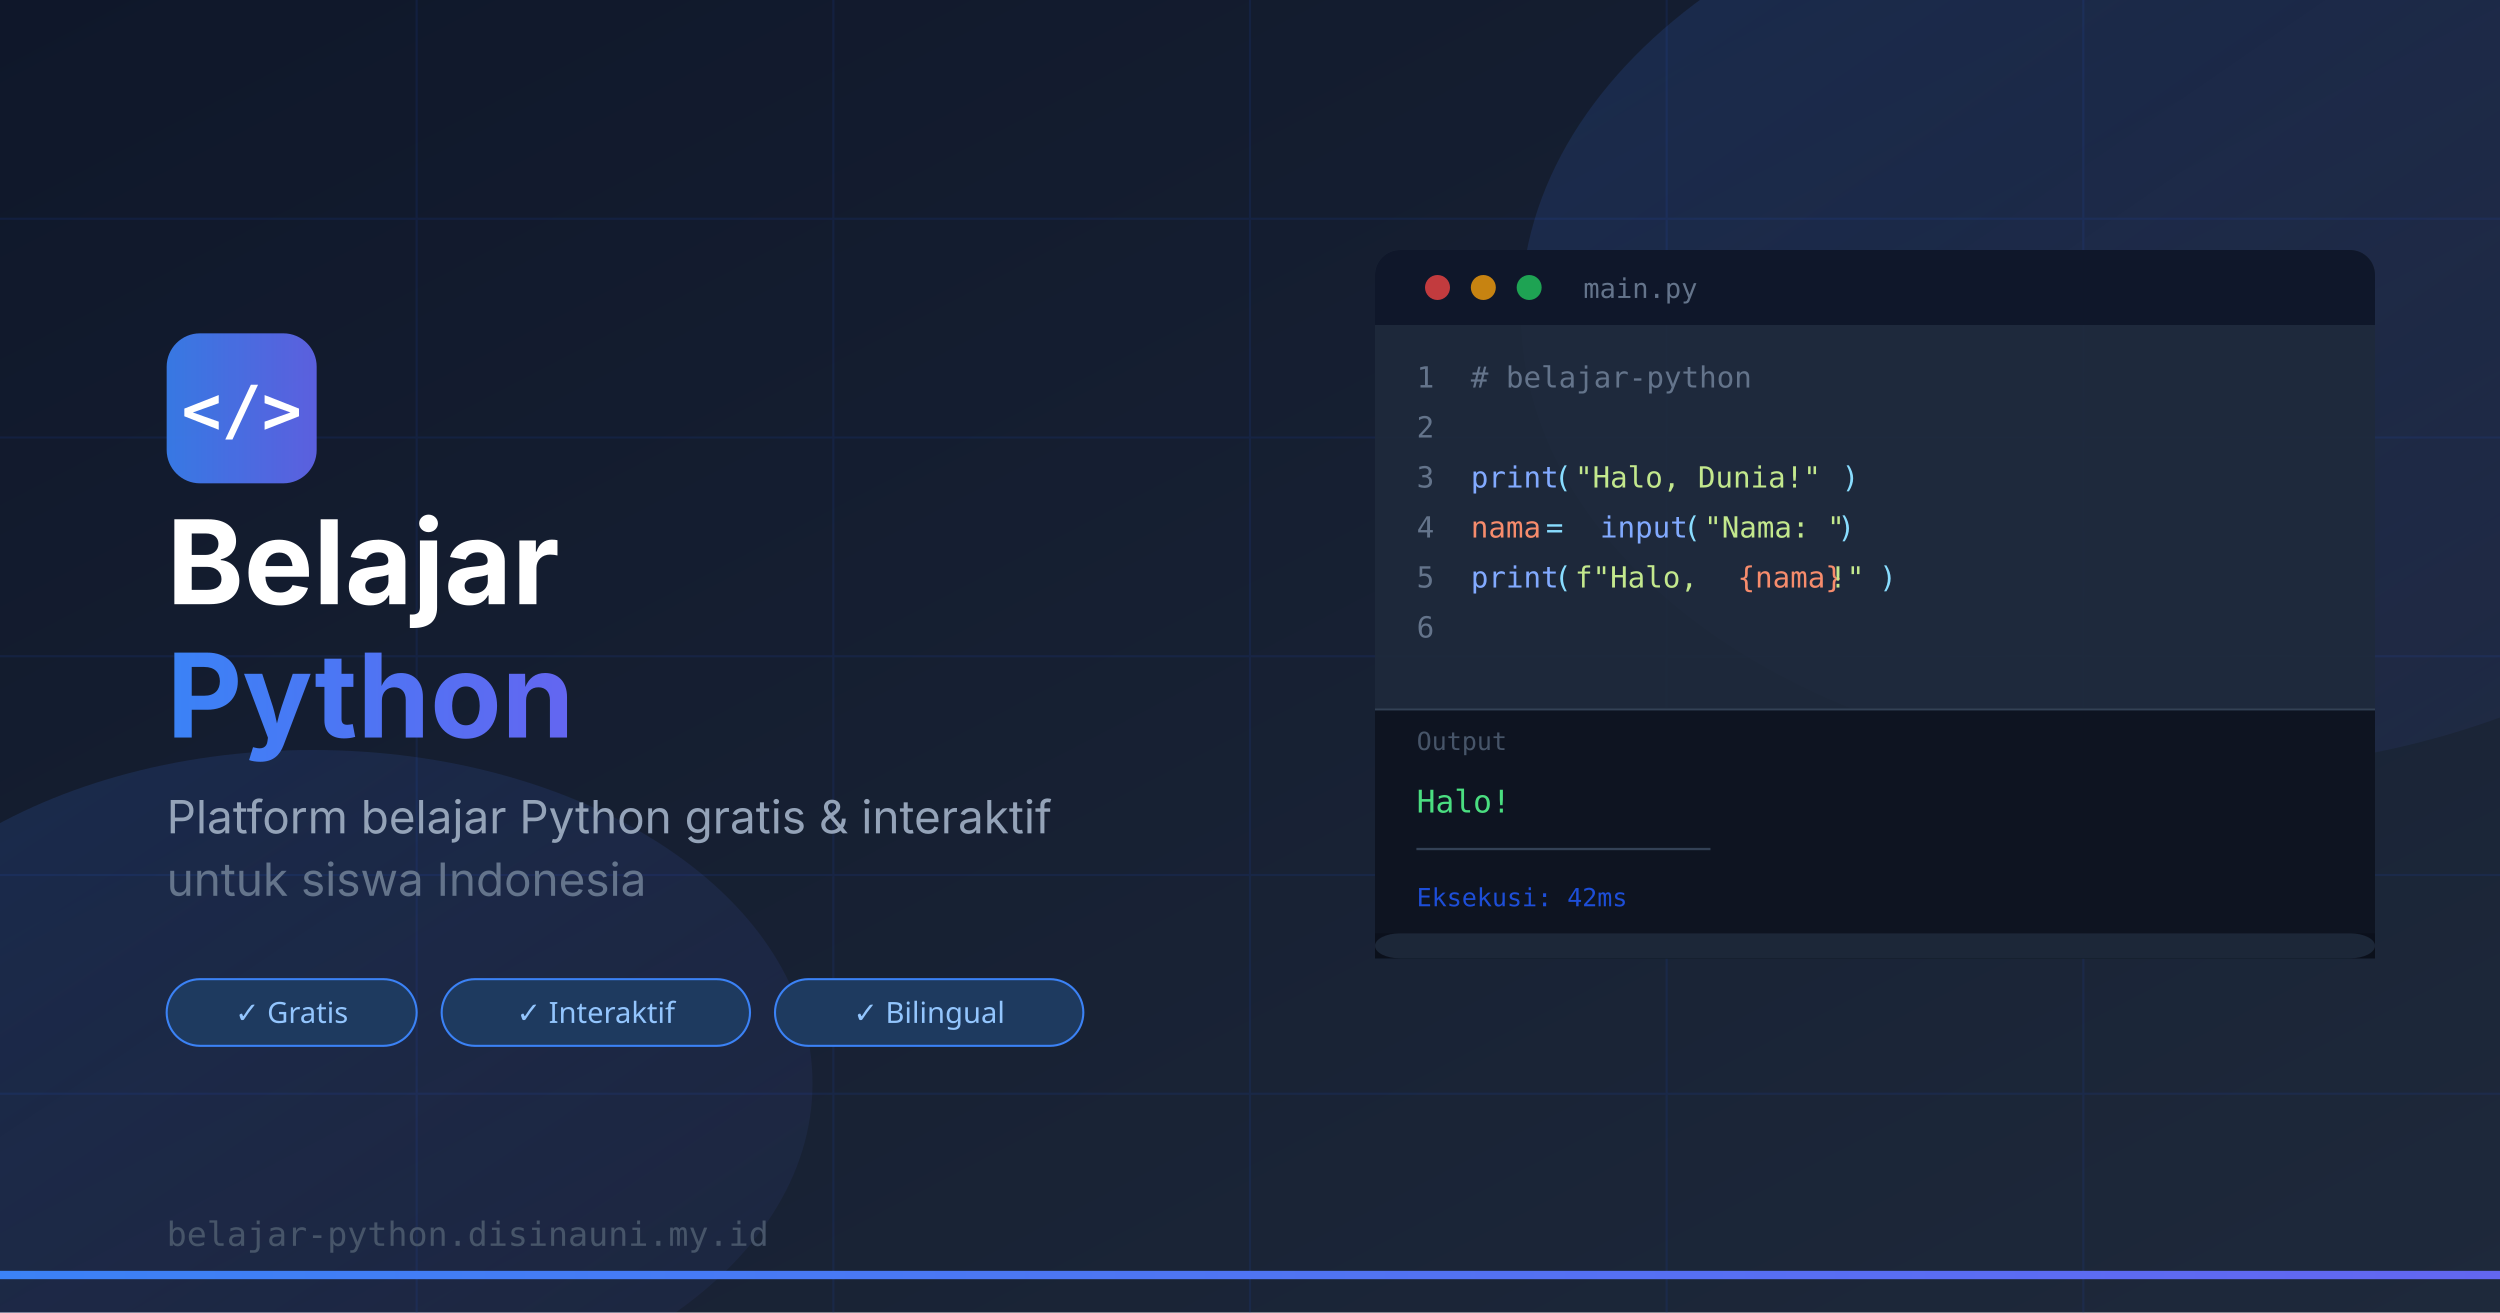
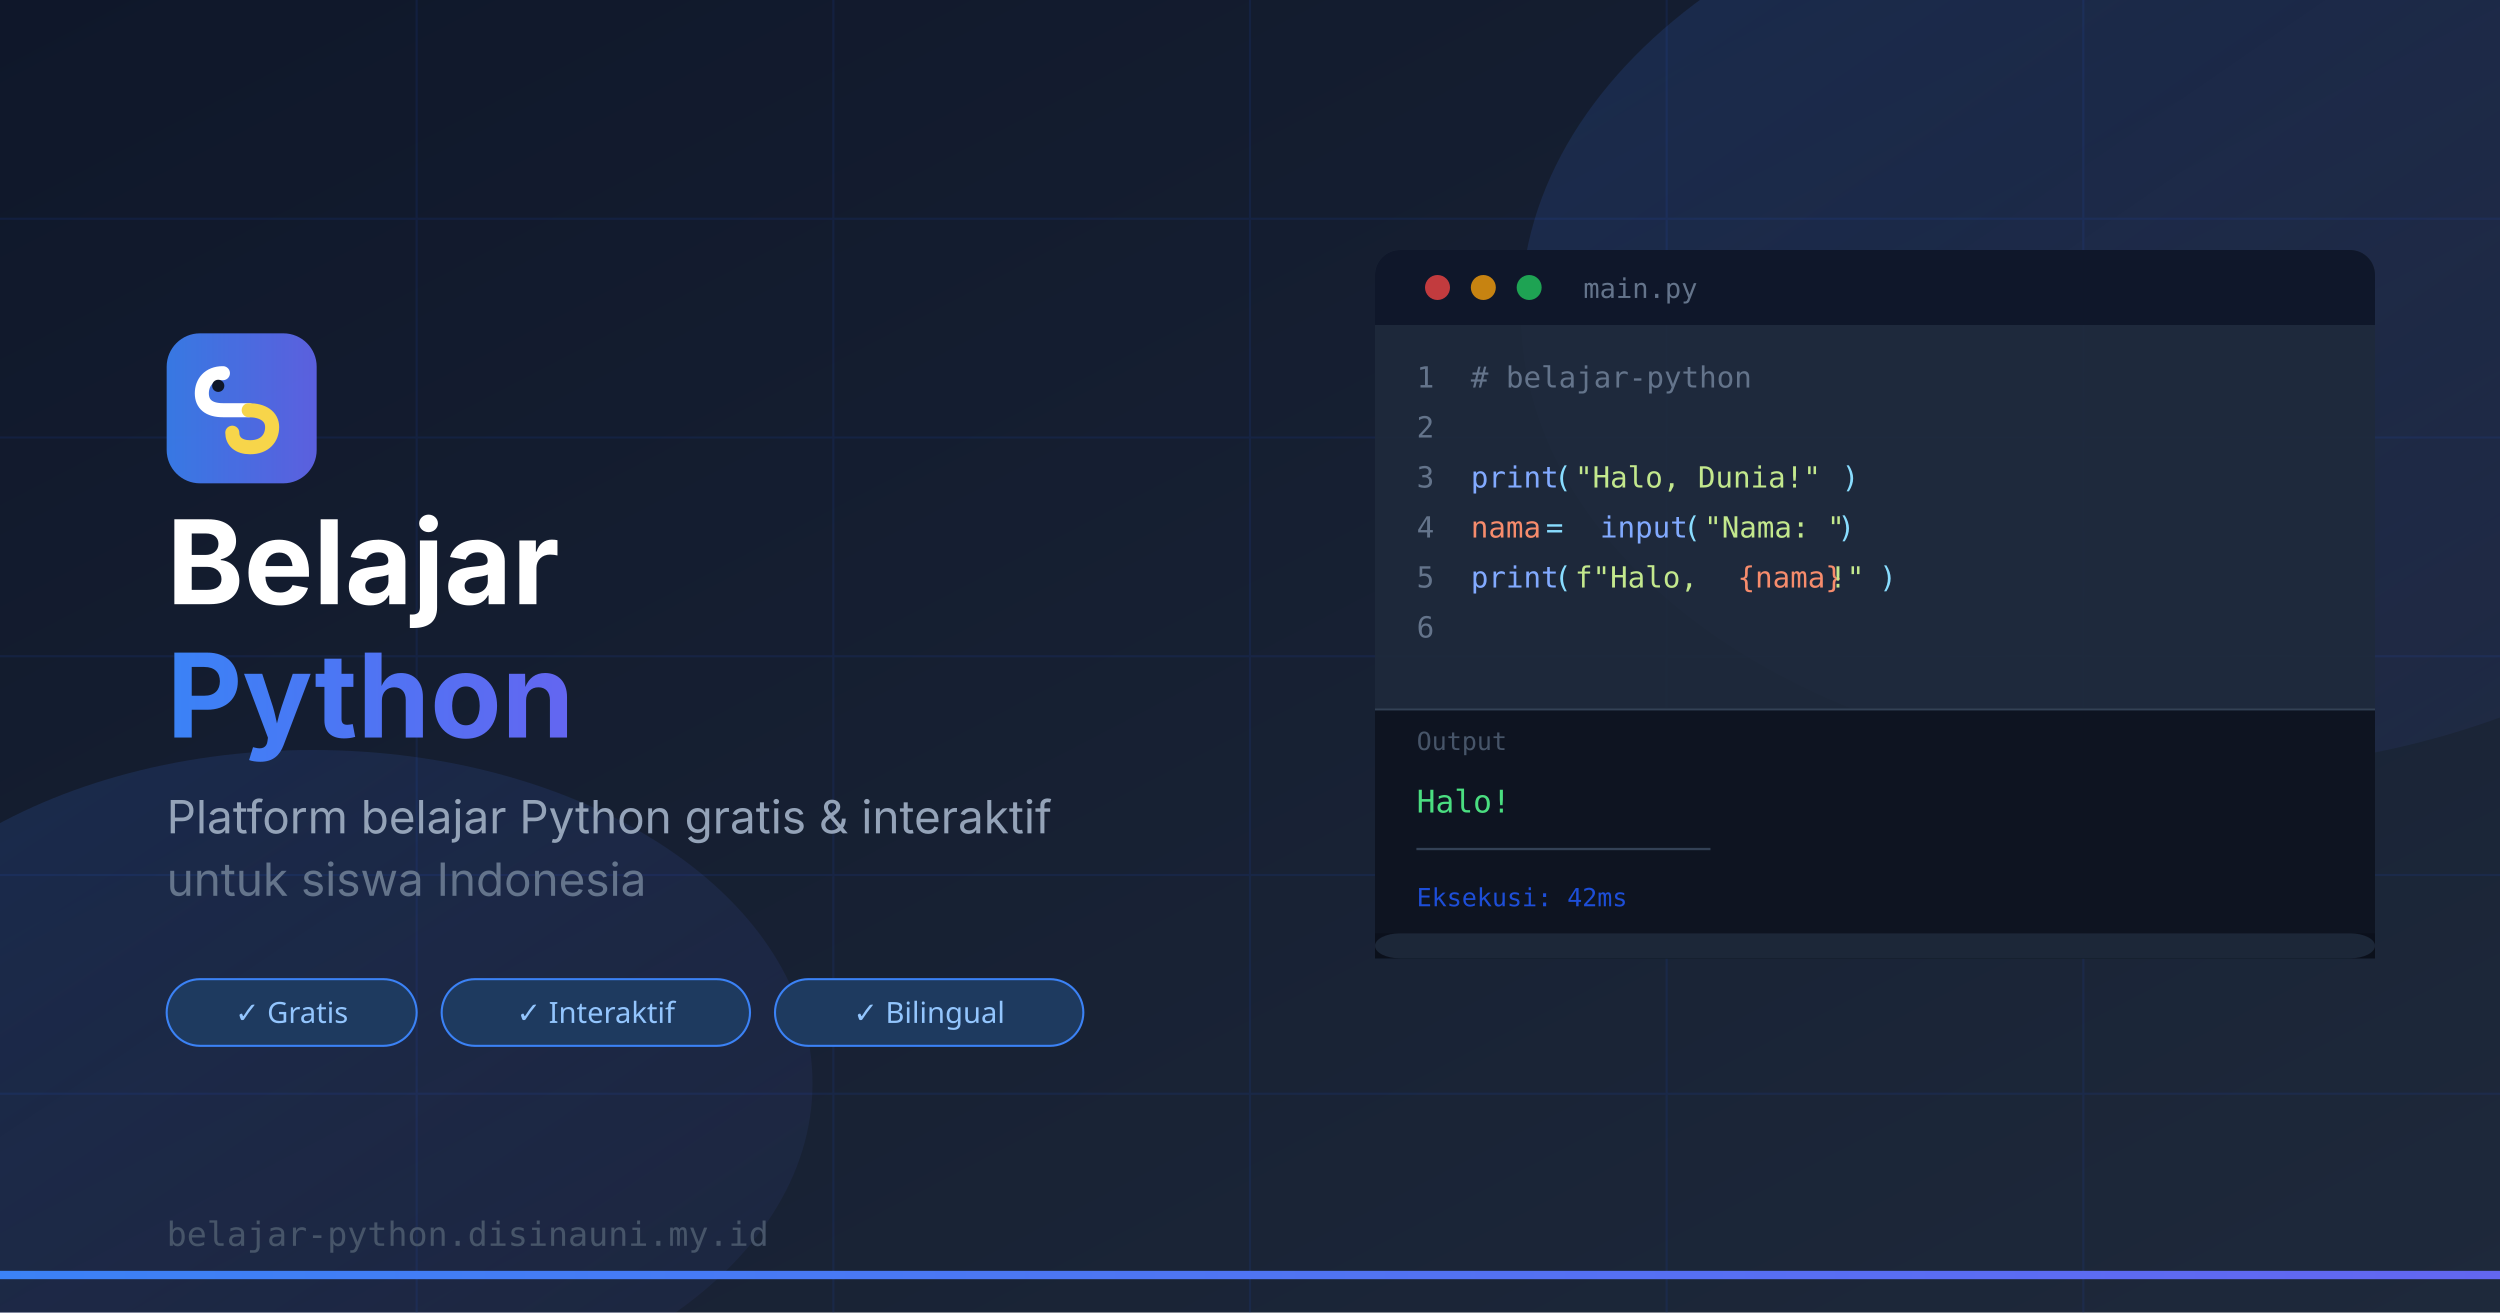
<svg xmlns="http://www.w3.org/2000/svg" width="1200" height="630" viewBox="0 0 1200 630">
  <defs>
    <linearGradient id="bg" x1="0%" y1="0%" x2="100%" y2="100%">
      <stop offset="0%" style="stop-color:#0f172a" />
      <stop offset="100%" style="stop-color:#1e293b" />
    </linearGradient>
    <linearGradient id="accent" x1="0%" y1="0%" x2="100%" y2="0%">
      <stop offset="0%" style="stop-color:#3b82f6" />
      <stop offset="100%" style="stop-color:#6366f1" />
    </linearGradient>
    <linearGradient id="glow" x1="0%" y1="0%" x2="100%" y2="100%">
      <stop offset="0%" style="stop-color:#3b82f6;stop-opacity:0.15" />
      <stop offset="100%" style="stop-color:#6366f1;stop-opacity:0.05" />
    </linearGradient>
  </defs>
  <rect width="1200" height="630" fill="url(#bg)" />
  <g stroke="#1e40af" stroke-width="1" opacity="0.15">
    <line x1="0" y1="105" x2="1200" y2="105" />
    <line x1="0" y1="210" x2="1200" y2="210" />
    <line x1="0" y1="315" x2="1200" y2="315" />
    <line x1="0" y1="420" x2="1200" y2="420" />
    <line x1="0" y1="525" x2="1200" y2="525" />
    <line x1="200" y1="0" x2="200" y2="630" />
    <line x1="400" y1="0" x2="400" y2="630" />
    <line x1="600" y1="0" x2="600" y2="630" />
    <line x1="800" y1="0" x2="800" y2="630" />
    <line x1="1000" y1="0" x2="1000" y2="630" />
  </g>
  <ellipse cx="1050" cy="150" rx="320" ry="220" fill="url(#glow)" />
  <ellipse cx="150" cy="520" rx="240" ry="160" fill="url(#glow)" />
  <rect x="660" y="120" width="480" height="340" rx="12" fill="#1e293b" opacity="0.9" />
  <rect x="660" y="120" width="480" height="36" rx="12" fill="#0f172a" />
  <rect x="660" y="144" width="480" height="12" fill="#0f172a" />
  <circle cx="690" cy="138" r="6" fill="#ef4444" opacity="0.8" />
  <circle cx="712" cy="138" r="6" fill="#f59e0b" opacity="0.8" />
  <circle cx="734" cy="138" r="6" fill="#22c55e" opacity="0.8" />
  <text x="760" y="143" font-family="monospace" font-size="13" fill="#64748b">main.py</text>
  <text x="680" y="186" font-family="monospace" font-size="14" fill="#64748b">1</text>
  <text x="706" y="186" font-family="monospace" font-size="14" fill="#64748b"># belajar-python</text>
  <text x="680" y="210" font-family="monospace" font-size="14" fill="#64748b">2</text>
  <text x="680" y="234" font-family="monospace" font-size="14" fill="#64748b">3</text>
  <text x="706" y="234" font-family="monospace" font-size="14" fill="#82aaff">print</text>
  <text x="746" y="234" font-family="monospace" font-size="14" fill="#89ddff">(</text>
  <text x="756" y="234" font-family="monospace" font-size="14" fill="#c3e88d">"Halo, Dunia!"</text>
  <text x="884" y="234" font-family="monospace" font-size="14" fill="#89ddff">)</text>
  <text x="680" y="258" font-family="monospace" font-size="14" fill="#64748b">4</text>
  <text x="706" y="258" font-family="monospace" font-size="14" fill="#f78c6c">nama</text>
  <text x="742" y="258" font-family="monospace" font-size="14" fill="#89ddff"> = </text>
  <text x="768" y="258" font-family="monospace" font-size="14" fill="#82aaff">input</text>
  <text x="808" y="258" font-family="monospace" font-size="14" fill="#89ddff">(</text>
  <text x="818" y="258" font-family="monospace" font-size="14" fill="#c3e88d">"Nama: "</text>
  <text x="882" y="258" font-family="monospace" font-size="14" fill="#89ddff">)</text>
  <text x="680" y="282" font-family="monospace" font-size="14" fill="#64748b">5</text>
  <text x="706" y="282" font-family="monospace" font-size="14" fill="#82aaff">print</text>
  <text x="746" y="282" font-family="monospace" font-size="14" fill="#89ddff">(</text>
  <text x="756" y="282" font-family="monospace" font-size="14" fill="#c3e88d">f"Halo, </text>
  <text x="834" y="282" font-family="monospace" font-size="14" fill="#f78c6c">{nama}</text>
  <text x="878" y="282" font-family="monospace" font-size="14" fill="#c3e88d">!"</text>
  <text x="902" y="282" font-family="monospace" font-size="14" fill="#89ddff">)</text>
  <text x="680" y="306" font-family="monospace" font-size="14" fill="#64748b">6</text>
  <rect x="660" y="340" width="480" height="120" rx="0" fill="#0a0f1a" opacity="0.8" />
  <rect x="660" y="340" width="480" height="1" fill="#334155" />
  <text x="680" y="360" font-family="monospace" font-size="12" fill="#475569">Output</text>
  <text x="680" y="390" font-family="monospace" font-size="15" fill="#4ade80">Halo!</text>
  <text x="680" y="412" font-family="monospace" font-size="13" fill="#334155">──────────────────</text>
  <text x="680" y="435" font-family="monospace" font-size="12" fill="#1d4ed8">Eksekusi: 42ms</text>
  <rect x="660" y="448" width="480" height="12" rx="0" ry="0" fill="#0a0f1a" opacity="0.8" />
  <rect x="660" y="448" width="480" height="12" rx="12" fill="#1e293b" opacity="0.9" />
  <rect x="80" y="160" width="72" height="72" rx="16" fill="url(#accent)" opacity="0.9" />
-   <text x="116" y="208" font-family="monospace" font-weight="bold" font-size="32" fill="white" text-anchor="middle">&lt;/&gt;</text>
+   <g transform="translate(80,160) scale(2.25)">
+     <path d="M12 8.5 C9 8.5 7.5 10.5 7.5 12.8 C7.5 15.1 9 16.4 12 16.4 L17.5 16.4" stroke="white" stroke-width="3" stroke-linecap="round" fill="none" />
+     <path d="M17.5 16.4 C20.5 16.4 22.5 17.7 22.5 20 C22.5 22.3 21 24.3 17.8 24.3 C15.3 24.3 14 23 14 21.2" stroke="#f7d54a" stroke-width="3" stroke-linecap="round" fill="none" />
+     <circle cx="11" cy="11.2" r="1.3" fill="#0f172a" />
+   </g>
  <text x="80" y="290" font-family="system-ui, -apple-system, sans-serif" font-weight="700" font-size="56" fill="white">Belajar</text>
  <text x="80" y="354" font-family="system-ui, -apple-system, sans-serif" font-weight="700" font-size="56" fill="url(#accent)">Python</text>
  <text x="80" y="400" font-family="system-ui, -apple-system, sans-serif" font-size="22" fill="#94a3b8">Platform belajar Python gratis &amp; interaktif</text>
  <text x="80" y="430" font-family="system-ui, -apple-system, sans-serif" font-size="22" fill="#64748b">untuk siswa Indonesia</text>
  <rect x="80" y="470" width="120" height="32" rx="16" fill="#1e3a5f" stroke="#3b82f6" stroke-width="1" />
  <text x="140" y="491" font-family="system-ui, sans-serif" font-size="14" fill="#93c5fd" text-anchor="middle">✓ Gratis</text>
  <rect x="212" y="470" width="148" height="32" rx="16" fill="#1e3a5f" stroke="#3b82f6" stroke-width="1" />
  <text x="286" y="491" font-family="system-ui, sans-serif" font-size="14" fill="#93c5fd" text-anchor="middle">✓ Interaktif</text>
  <rect x="372" y="470" width="148" height="32" rx="16" fill="#1e3a5f" stroke="#3b82f6" stroke-width="1" />
  <text x="446" y="491" font-family="system-ui, sans-serif" font-size="14" fill="#93c5fd" text-anchor="middle">✓ Bilingual</text>
  <rect x="0" y="610" width="1200" height="4" fill="url(#accent)" />
  <text x="80" y="598" font-family="monospace" font-size="16" fill="#475569">belajar-python.disinauni.my.id</text>
</svg>
